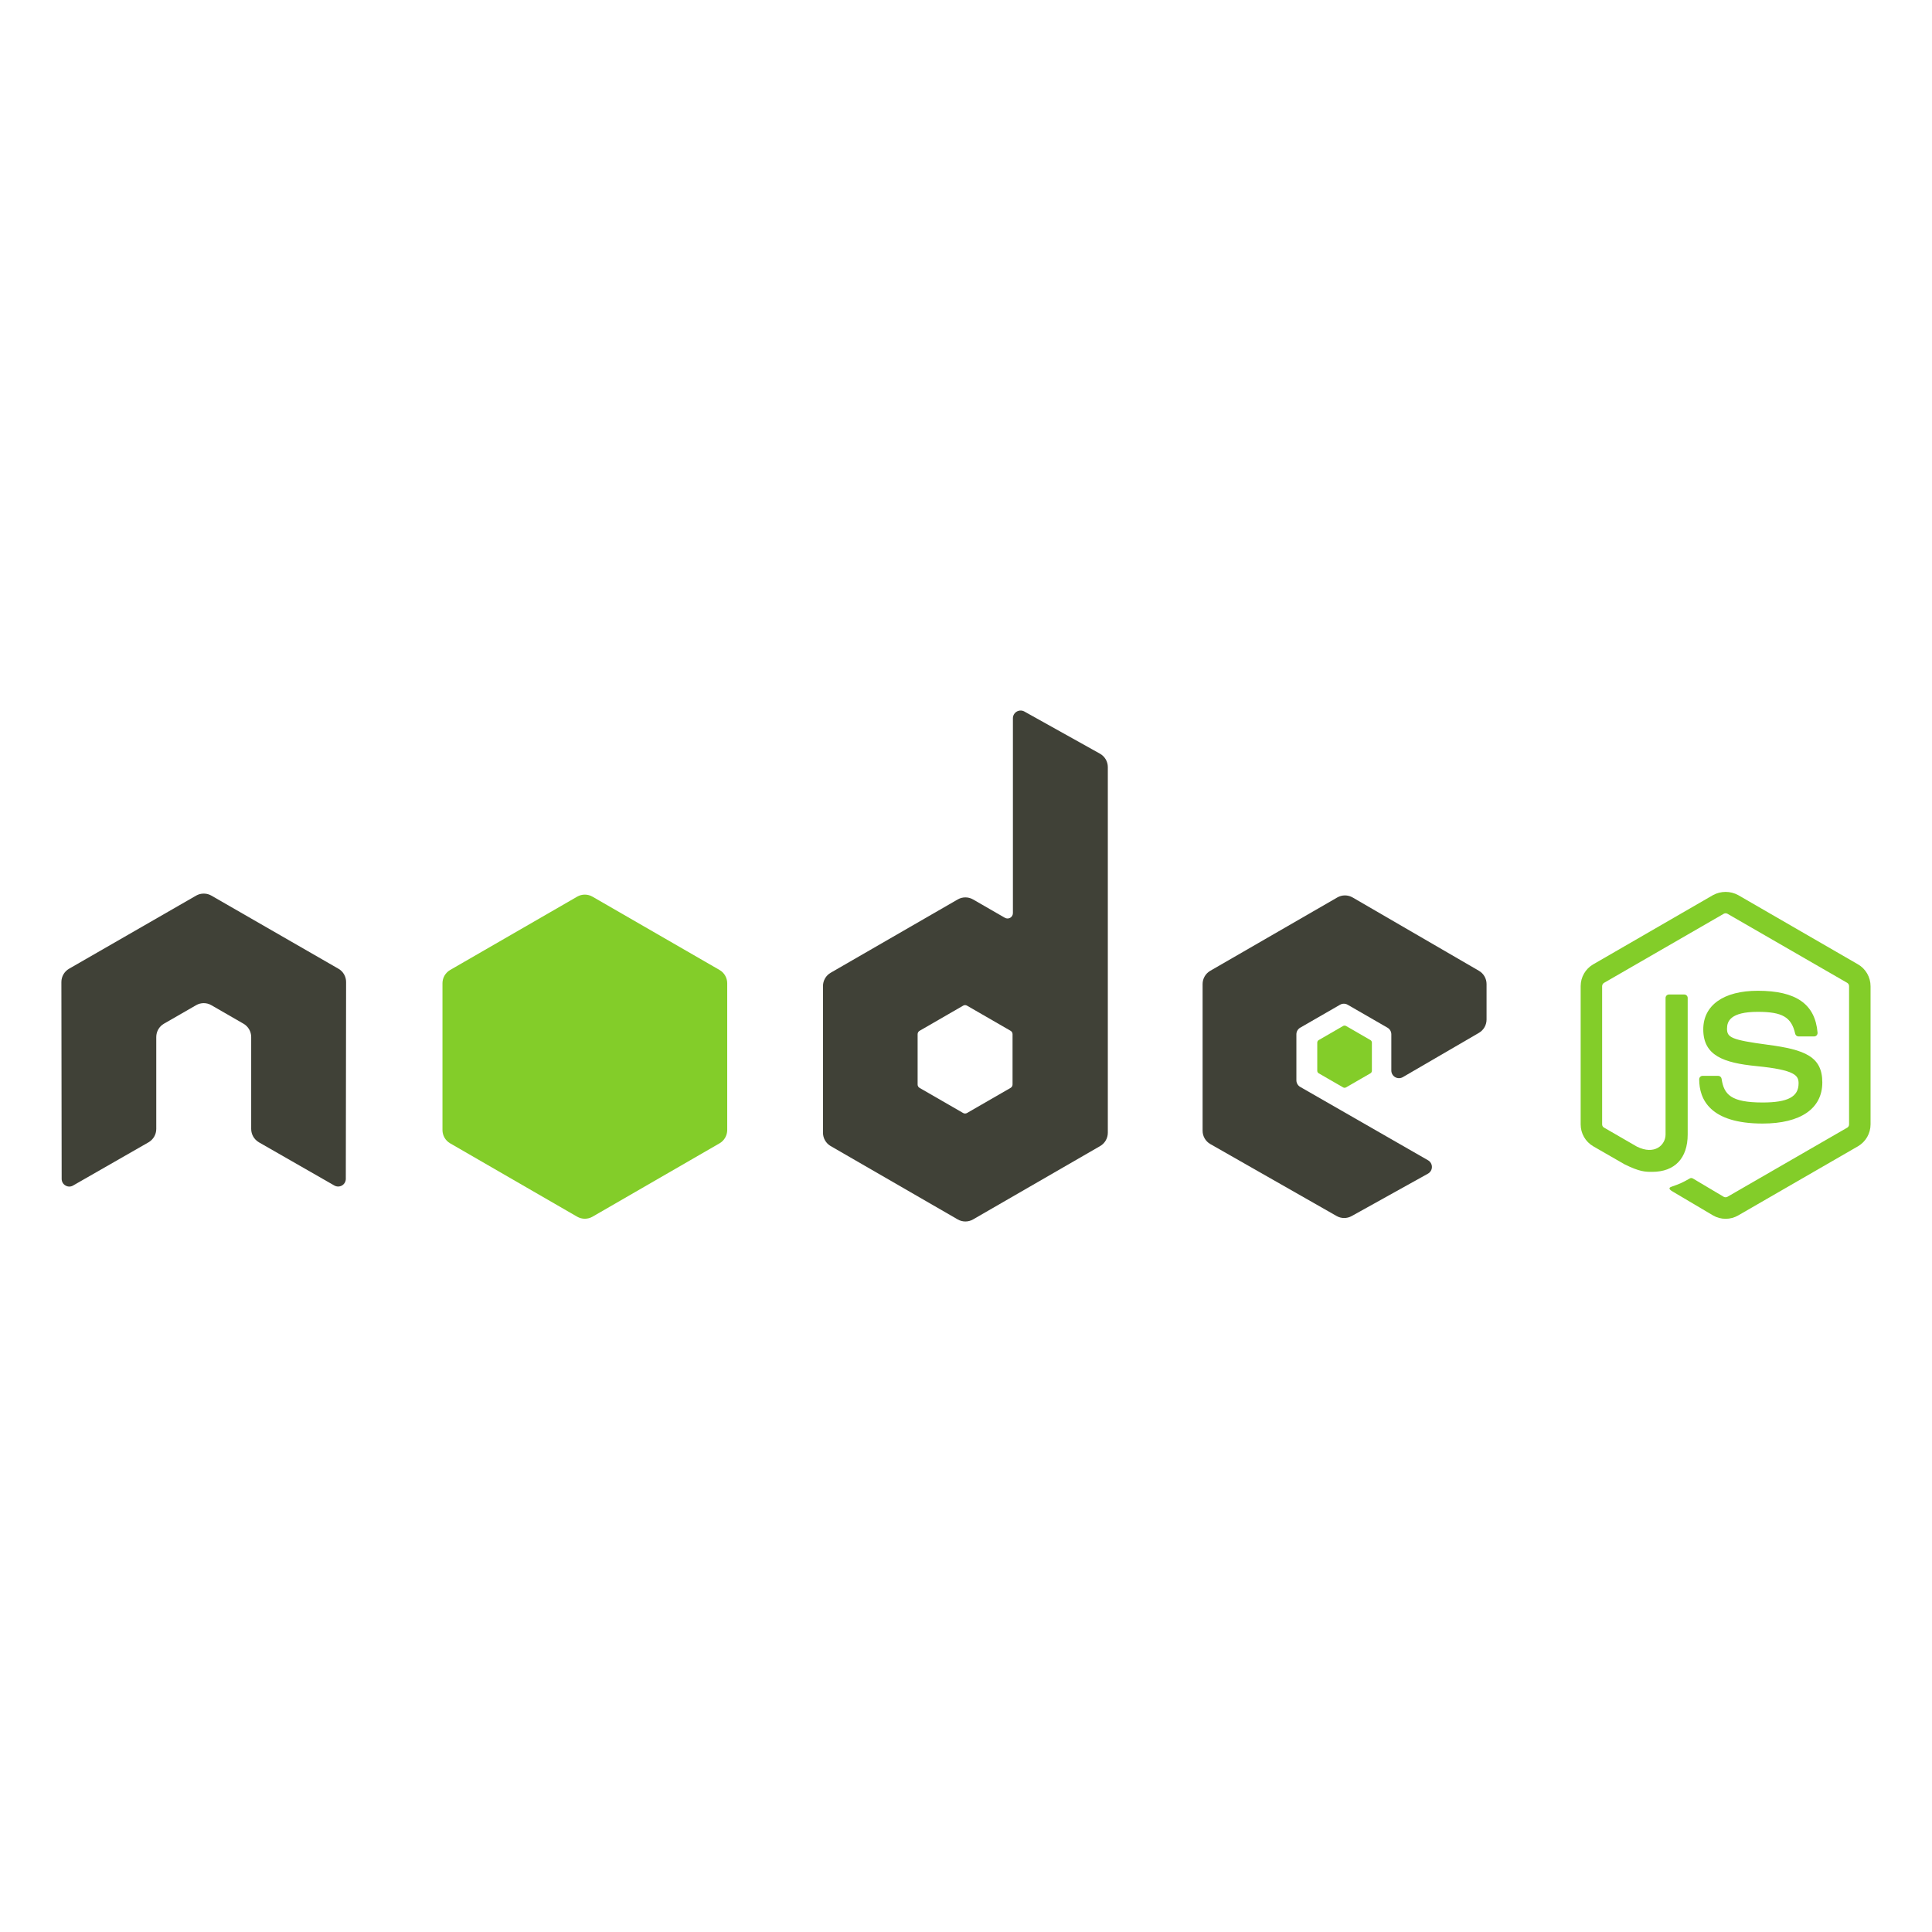
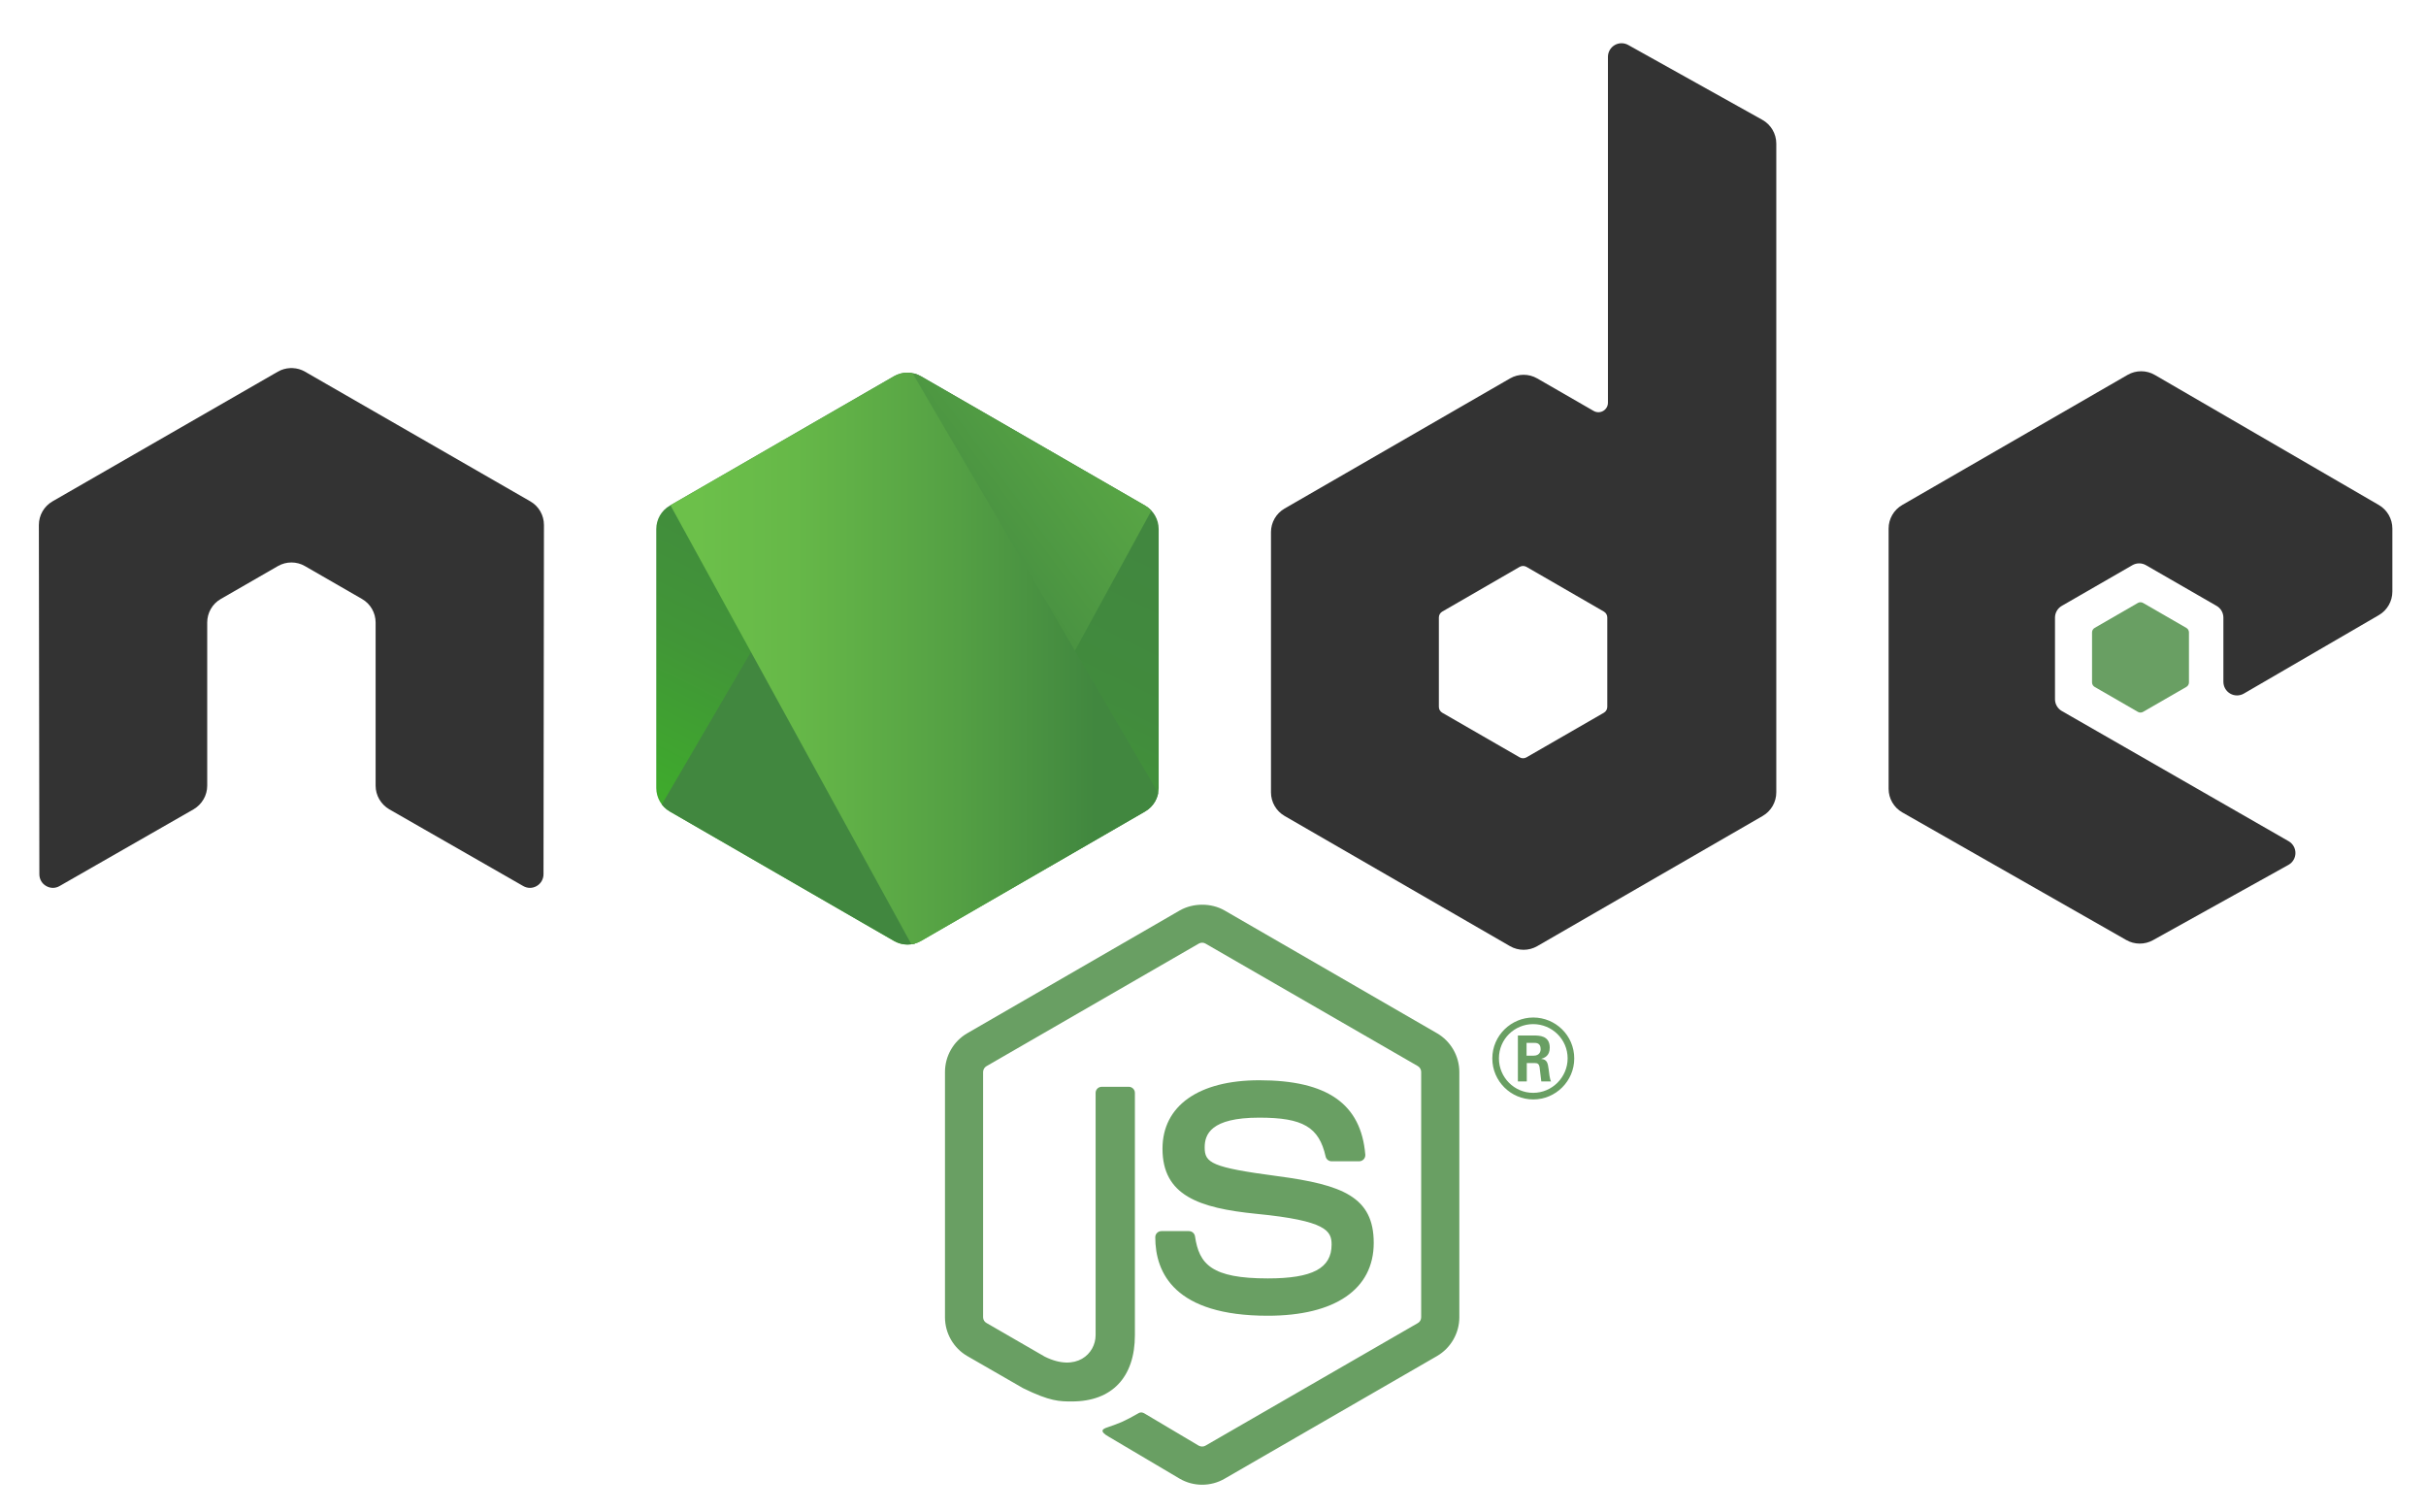
- <svg xmlns="http://www.w3.org/2000/svg" viewBox="0 0 128 128">
-   <path fill="#83CD29" d="M114.325 80.749c-.29 0-.578-.076-.832-.224l-2.65-1.568c-.396-.221-.203-.3-.072-.345.528-.184.635-.227 1.198-.545.059-.033.136-.021.197.015l2.035 1.209a.261.261 0 00.246 0l7.937-4.581a.248.248 0 00.122-.215v-9.16a.256.256 0 00-.123-.219l-7.934-4.577a.254.254 0 00-.245 0l-7.933 4.578a.259.259 0 00-.125.218v9.16c0 .088.049.171.125.212l2.174 1.257c1.18.589 1.903-.105 1.903-.803v-9.045c0-.127.103-.228.23-.228h1.007c.125 0 .229.101.229.228v9.045c0 1.574-.857 2.477-2.35 2.477-.459 0-.82 0-1.828-.496l-2.081-1.198a1.676 1.676 0 01-.832-1.448v-9.16c0-.595.317-1.15.832-1.446l7.937-4.587a1.743 1.743 0 011.667 0l7.937 4.587c.514.297.833.852.833 1.446v9.16a1.68 1.68 0 01-.833 1.448l-7.937 4.582a1.651 1.651 0 01-.834.223m2.453-6.311c-3.475 0-4.202-1.595-4.202-2.932a.23.23 0 01.23-.229h1.026a.23.23 0 01.228.194c.154 1.045.617 1.572 2.718 1.572 1.671 0 2.383-.378 2.383-1.266 0-.512-.202-.891-2.8-1.146-2.172-.215-3.515-.694-3.515-2.433 0-1.601 1.35-2.557 3.612-2.557 2.543 0 3.801.883 3.96 2.777a.235.235 0 01-.06.176.236.236 0 01-.168.073h-1.031a.228.228 0 01-.223-.179c-.248-1.1-.848-1.451-2.479-1.451-1.825 0-2.037.637-2.037 1.112 0 .577.25.745 2.715 1.071 2.439.323 3.598.779 3.598 2.494.001 1.733-1.441 2.724-3.955 2.724" />
-   <path fill="#404137" d="M97.982 68.43c.313-.183.506-.517.506-.88v-2.354c0-.362-.192-.696-.506-.879l-8.364-4.856a1.017 1.017 0 00-1.019-.002l-8.416 4.859a1.018 1.018 0 00-.508.88v9.716c0 .365.196.703.514.884l8.363 4.765c.308.177.686.178.997.006l5.058-2.812a.508.508 0 00.006-.885l-8.468-4.86a.507.507 0 01-.256-.44v-3.046c0-.182.097-.349.254-.439l2.637-1.52a.505.505 0 01.507 0l2.637 1.52a.507.507 0 01.255.439v2.396a.507.507 0 00.764.44l5.039-2.932" />
-   <path fill="#83CD29" d="M88.984 67.974a.2.2 0 01.195 0l1.615.933c.06.035.097.1.097.169v1.865c0 .07-.037.134-.097.169l-1.615.932a.194.194 0 01-.195 0l-1.614-.932a.194.194 0 01-.098-.169v-1.865c0-.069.037-.134.098-.169l1.614-.933" />
-   <path fill="#404137" d="M67.083 71.854c0 .09-.048.174-.127.22l-2.89 1.666a.251.251 0 01-.254 0l-2.89-1.666a.255.255 0 01-.127-.22v-3.338c0-.09.049-.175.127-.221l2.89-1.668a.248.248 0 01.255 0l2.891 1.668a.258.258 0 01.126.221v3.338zm.781-24.716a.511.511 0 00-.756.444v12.915a.359.359 0 01-.177.308.359.359 0 01-.356 0l-2.108-1.215a1.017 1.017 0 00-1.015 0l-8.418 4.858a1.018 1.018 0 00-.509.881v9.719c0 .363.194.698.508.881l8.418 4.861c.314.182.702.182 1.017 0l8.42-4.861a1.02 1.02 0 00.508-.881V50.821c0-.368-.2-.708-.521-.888l-5.011-2.795" />
-   <path fill="#83CD29" d="M38.238 59.407a1.014 1.014 0 011.016 0l8.418 4.857c.314.182.508.518.508.881v9.722c0 .363-.194.699-.508.881l-8.417 4.861a1.02 1.02 0 01-1.017 0l-8.415-4.861a1.02 1.02 0 01-.508-.881v-9.723c0-.362.194-.698.508-.88l8.415-4.857" />
-   <path fill="#404137" d="M22.93 65.064c0-.366-.192-.702-.508-.883l-8.415-4.843a.99.99 0 00-.464-.133h-.087a.993.993 0 00-.464.133l-8.416 4.843a1.02 1.02 0 00-.509.883l.018 13.04c0 .182.095.351.254.439a.487.487 0 00.505 0l5-2.864c.316-.188.509-.519.509-.882v-6.092c0-.364.192-.699.507-.881l2.13-1.226a.994.994 0 01.508-.137c.174 0 .352.044.507.137l2.128 1.226c.315.182.509.517.509.881v6.092c0 .363.195.696.509.882l5 2.864a.508.508 0 00.76-.439l.019-13.04" />
+ <svg xmlns="http://www.w3.org/2000/svg" xmlns:xlink="http://www.w3.org/1999/xlink" enable-background="new 0 0 456 284" id="Layer_1" version="1.1" viewBox="0 0 456 284" xml:space="preserve">
+   <g>
+     <path d="M225.953,279.054c-1.46,0-2.912-0.381-4.19-1.121l-13.339-7.892c-1.991-1.115-1.018-1.509-0.362-1.738   c2.657-0.922,3.195-1.135,6.031-2.743c0.295-0.166,0.687-0.103,0.992,0.076l10.247,6.084c0.372,0.206,0.896,0.206,1.237,0   l39.95-23.058c0.372-0.212,0.61-0.64,0.61-1.081v-46.103c0-0.451-0.239-0.872-0.62-1.101l-39.933-23.038   c-0.368-0.216-0.859-0.216-1.231,0l-39.923,23.045c-0.388,0.222-0.634,0.657-0.634,1.094v46.103c0,0.441,0.245,0.859,0.63,1.068   l10.944,6.323c5.938,2.969,9.573-0.528,9.573-4.041v-45.52c0-0.643,0.518-1.151,1.161-1.151h5.066c0.634,0,1.158,0.508,1.158,1.151   v45.52c0,7.925-4.316,12.47-11.829,12.47c-2.309,0-4.127,0-9.202-2.501l-10.476-6.031c-2.587-1.496-4.19-4.293-4.19-7.288v-46.103   c0-2.995,1.602-5.792,4.19-7.281l39.95-23.085c2.528-1.43,5.888-1.43,8.396,0l39.947,23.085c2.587,1.496,4.196,4.286,4.196,7.281   v46.103c0,2.995-1.609,5.782-4.196,7.288l-39.947,23.065C228.882,278.673,227.433,279.054,225.953,279.054z" fill="#699F63" />
+     <path d="M238.293,247.292c-17.482,0-21.144-8.024-21.144-14.755c0-0.64,0.514-1.151,1.155-1.151h5.165   c0.577,0,1.058,0.415,1.148,0.979c0.78,5.258,3.105,7.912,13.677,7.912c8.416,0,11.999-1.904,11.999-6.369   c0-2.574-1.015-4.485-14.095-5.766c-10.93-1.081-17.691-3.496-17.691-12.241c0-8.061,6.794-12.868,18.186-12.868   c12.798,0,19.131,4.442,19.933,13.972c0.03,0.328-0.086,0.644-0.305,0.889c-0.219,0.229-0.524,0.368-0.846,0.368h-5.185   c-0.537,0-1.012-0.381-1.121-0.902c-1.244-5.533-4.269-7.301-12.476-7.301c-9.189,0-10.257,3.201-10.257,5.599   c0,2.906,1.261,3.752,13.667,5.394c12.277,1.622,18.109,3.921,18.109,12.549C258.21,242.306,250.952,247.292,238.293,247.292z" fill="#699F63" />
+   </g>
+   <g>
+     <path d="M295.899,198.941c0,4.236-3.463,7.699-7.699,7.699c-4.197,0-7.699-3.422-7.699-7.699   c0-4.359,3.586-7.701,7.699-7.701C292.356,191.24,295.899,194.582,295.899,198.941z M281.744,198.919   c0,3.586,2.892,6.479,6.435,6.479c3.586,0,6.479-2.954,6.479-6.479c0-3.584-2.932-6.436-6.479-6.436   C284.676,192.484,281.744,195.293,281.744,198.919z M285.307,194.622h2.976c1.018,0,3.015,0,3.015,2.282   c0,1.589-1.018,1.914-1.632,2.118c1.184,0.082,1.264,0.856,1.426,1.956c0.083,0.692,0.206,1.874,0.448,2.281h-1.831   c-0.043-0.406-0.328-2.607-0.328-2.728c-0.119-0.49-0.285-0.733-0.895-0.733h-1.506v3.461h-1.672v-8.637H285.307z M286.939,198.41   h1.343c1.098,0,1.304-0.773,1.304-1.221c0-1.183-0.816-1.183-1.264-1.183h-1.383L286.939,198.41L286.939,198.41z" fill="#699F63" />
+   </g>
+   <path d="M102.243,98.677c0-1.841-0.969-3.533-2.558-4.445L57.33,69.857c-0.716-0.421-1.519-0.64-2.332-0.674  c-0.073,0-0.378,0-0.438,0c-0.809,0.033-1.612,0.252-2.339,0.674L9.866,94.232c-1.579,0.912-2.561,2.604-2.561,4.445l0.093,65.635  c0,0.912,0.474,1.762,1.277,2.209c0.786,0.471,1.758,0.471,2.541,0l25.172-14.414c1.592-0.945,2.561-2.614,2.561-4.438v-30.665  c0-1.828,0.968-3.52,2.554-4.428l10.718-6.173c0.799-0.461,1.672-0.687,2.564-0.687c0.872,0,1.768,0.226,2.544,0.687l10.715,6.173  c1.586,0.909,2.558,2.601,2.558,4.428v30.665c0,1.824,0.982,3.503,2.564,4.438l25.165,14.414c0.789,0.471,1.775,0.471,2.558,0  c0.78-0.448,1.271-1.297,1.271-2.209L102.243,98.677z" fill="#333333" />
+   <path d="M306.04,8.451c-0.793-0.441-1.76-0.431-2.543,0.028c-0.781,0.46-1.262,1.299-1.262,2.206v65  c0,0.639-0.342,1.231-0.894,1.551c-0.554,0.32-1.237,0.32-1.792,0l-10.608-6.112c-1.583-0.912-3.53-0.91-5.112,0.002l-42.372,24.453  c-1.584,0.914-2.559,2.603-2.559,4.43v48.916c0,1.828,0.975,3.516,2.558,4.432l42.37,24.471c1.584,0.914,3.534,0.914,5.118,0  l42.376-24.471c1.583-0.915,2.558-2.604,2.558-4.432V26.989c0-1.854-1.003-3.565-2.624-4.469L306.04,8.451z M302.109,132.853  c0,0.456-0.244,0.879-0.64,1.106l-14.548,8.386c-0.395,0.227-0.882,0.227-1.277,0l-14.548-8.386c-0.396-0.227-0.64-0.65-0.64-1.106  v-16.799c0-0.456,0.244-0.879,0.639-1.108l14.548-8.403c0.396-0.229,0.884-0.229,1.28,0l14.548,8.403  c0.395,0.229,0.639,0.652,0.639,1.108L302.109,132.853L302.109,132.853z" fill="#333333" />
+   <g>
+     <path d="M447.131,115.615c1.576-0.915,2.546-2.601,2.546-4.424V99.337c0-1.823-0.97-3.51-2.548-4.425L405.03,70.469   c-1.584-0.921-3.54-0.922-5.127-0.007l-42.356,24.453c-1.583,0.914-2.558,2.602-2.558,4.43v48.903c0,1.839,0.987,3.536,2.584,4.445   l42.093,23.985c1.552,0.886,3.455,0.896,5.017,0.028l25.46-14.151c0.808-0.449,1.311-1.297,1.315-2.219   c0.007-0.922-0.484-1.776-1.284-2.236l-42.625-24.465c-0.796-0.456-1.285-1.304-1.285-2.22v-15.326c0-0.914,0.487-1.76,1.28-2.216   l13.266-7.648c0.789-0.456,1.765-0.456,2.554,0l13.273,7.648c0.793,0.456,1.28,1.302,1.28,2.216v12.058   c0,0.916,0.49,1.762,1.282,2.218c0.793,0.458,1.77,0.454,2.561-0.005L447.131,115.615z" fill="#333333" />
+     <path d="M401.842,113.324c0.304-0.176,0.678-0.176,0.982,0l8.13,4.69c0.304,0.176,0.491,0.499,0.491,0.851v9.388   c0,0.352-0.187,0.675-0.491,0.851l-8.13,4.69c-0.304,0.176-0.678,0.176-0.982,0l-8.124-4.69c-0.304-0.176-0.491-0.499-0.491-0.851   v-9.388c0-0.352,0.187-0.675,0.491-0.851L401.842,113.324z" fill="#699F63" />
+   </g>
+   <g>
+     <g>
+       <linearGradient gradientTransform="matrix(1 0 0 -1 0 288.11)" gradientUnits="userSpaceOnUse" id="XMLID_2_" x1="187.702" x2="149.637" y1="199.285" y2="121.633">
+         <stop offset="0" style="stop-color:#41873F" />
+         <stop offset="0.329" style="stop-color:#418B3D" />
+         <stop offset="0.635" style="stop-color:#419637" />
+         <stop offset="0.932" style="stop-color:#3FA92D" />
+         <stop offset="1" style="stop-color:#3FAE2A" />
+       </linearGradient>
+       <path d="M173.12,70.717c-1.574-0.909-3.514-0.909-5.087,0l-42.134,24.314    c-1.576,0.909-2.546,2.588-2.546,4.408v48.666c0,1.818,0.97,3.497,2.544,4.408l42.134,24.334c1.575,0.909,3.515,0.909,5.091,0    l42.124-24.334c1.574-0.91,2.543-2.59,2.543-4.408V99.437c0-1.818-0.97-3.497-2.545-4.406L173.12,70.717z" fill="url(#XMLID_2_)" id="XMLID_143_" />
+     </g>
+     <g>
+       <defs>
+         <path d="M173.12,70.717c-1.574-0.909-3.514-0.909-5.087,0l-42.134,24.314c-1.576,0.909-2.546,2.588-2.546,4.408     v48.666c0,1.818,0.97,3.497,2.544,4.408l42.134,24.334c1.575,0.909,3.515,0.909,5.091,0l42.124-24.334     c1.574-0.91,2.543-2.59,2.543-4.408V99.437c0-1.818-0.97-3.497-2.545-4.406L173.12,70.717z" id="SVGID_1_" />
+       </defs>
+       <clipPath id="SVGID_2_">
+         <use overflow="visible" xlink:href="#SVGID_1_" />
+       </clipPath>
+       <g clip-path="url(#SVGID_2_)">
+         <path d="M167.944,70.717l-42.222,24.314C124.146,95.94,123,97.619,123,99.439v48.666     c0,1.203,0.514,2.339,1.313,3.238l47.44-81.152C170.479,69.877,169.101,70.049,167.944,70.717z" fill="none" />
+         <path d="M171.988,177.339c0.41-0.113,0.81-0.275,1.186-0.492l42.177-24.334c1.574-0.91,2.649-2.59,2.649-4.408     V99.437c0-1.338-0.598-2.598-1.54-3.534L171.988,177.339z" fill="none" />
+         <linearGradient gradientTransform="matrix(1 0 0 -1 0 288.11)" gradientUnits="userSpaceOnUse" id="SVGID_3_" x1="164.157" x2="270.965" y1="158.647" y2="237.562">
+           <stop offset="0.138" style="stop-color:#41873F" />
+           <stop offset="0.403" style="stop-color:#54A044" />
+           <stop offset="0.714" style="stop-color:#66B848" />
+           <stop offset="0.908" style="stop-color:#6CC04A" />
+         </linearGradient>
+         <path d="M215.327,95.031l-42.252-24.314c-0.417-0.241-0.863-0.413-1.322-0.526l-47.44,81.152     c0.409,0.46,0.888,0.861,1.42,1.169l42.323,24.334c1.199,0.692,2.624,0.854,3.931,0.492l44.473-81.436     C216.122,95.568,215.743,95.271,215.327,95.031z" fill="url(#SVGID_3_)" />
+       </g>
+     </g>
+     <g>
+       <defs>
+         <path d="M173.12,70.717c-1.574-0.909-3.514-0.909-5.087,0l-42.134,24.314c-1.576,0.909-2.546,2.588-2.546,4.408     v48.666c0,1.818,0.97,3.497,2.544,4.408l42.134,24.334c1.575,0.909,3.515,0.909,5.091,0l42.124-24.334     c1.574-0.91,2.543-2.59,2.543-4.408V99.437c0-1.818-0.97-3.497-2.545-4.406L173.12,70.717z" id="SVGID_4_" />
+       </defs>
+       <clipPath id="SVGID_5_">
+         <use overflow="visible" xlink:href="#SVGID_4_" />
+       </clipPath>
+       <g clip-path="url(#SVGID_5_)">
+         <path d="M218,148.105V99.437c0-1.818-1.098-3.497-2.673-4.406l-42.252-24.314c-0.485-0.28-1.011-0.463-1.551-0.571     l46.317,79.128C217.94,148.895,218,148.505,218,148.105z" fill="none" />
+         <path d="M125.722,95.031C124.146,95.94,123,97.619,123,99.439v48.666c0,1.818,1.16,3.497,2.733,4.408l42.323,24.334     c0.995,0.574,2.146,0.784,3.256,0.632l-45.337-82.594L125.722,95.031z" fill="none" />
+         <linearGradient gradientTransform="matrix(1 0 0 -1 0 288.11)" gradientUnits="userSpaceOnUse" id="SVGID_6_" x1="121.862" x2="219.279" y1="226.166" y2="226.166">
+           <stop offset="0.092" style="stop-color:#6CC04A" />
+           <stop offset="0.286" style="stop-color:#66B848" />
+           <stop offset="0.597" style="stop-color:#54A044" />
+           <stop offset="0.862" style="stop-color:#41873F" />
+         </linearGradient>
+         <polygon fill="url(#SVGID_6_)" points="166.627,61.779 166.047,62.11 166.821,62.11    " />
+         <linearGradient gradientTransform="matrix(1 0 0 -1 0 288.11)" gradientUnits="userSpaceOnUse" id="SVGID_7_" x1="121.862" x2="219.279" y1="164.348" y2="164.348">
+           <stop offset="0.092" style="stop-color:#6CC04A" />
+           <stop offset="0.286" style="stop-color:#66B848" />
+           <stop offset="0.597" style="stop-color:#54A044" />
+           <stop offset="0.862" style="stop-color:#41873F" />
+         </linearGradient>
+         <path d="M215.351,152.513c1.228-0.71,2.144-1.891,2.491-3.238l-46.317-79.128     c-1.209-0.241-2.492-0.058-3.581,0.571l-41.968,24.168l45.337,82.594c0.647-0.088,1.281-0.298,1.861-0.632L215.351,152.513z" fill="url(#SVGID_7_)" />
+         <linearGradient gradientTransform="matrix(1 0 0 -1 0 288.11)" gradientUnits="userSpaceOnUse" id="SVGID_8_" x1="121.862" x2="219.279" y1="136.537" y2="136.537">
+           <stop offset="0.092" style="stop-color:#6CC04A" />
+           <stop offset="0.286" style="stop-color:#66B848" />
+           <stop offset="0.597" style="stop-color:#54A044" />
+           <stop offset="0.862" style="stop-color:#41873F" />
+         </linearGradient>
+         <polygon fill="url(#SVGID_8_)" points="219.279,151.73 219,151.253 219,151.892    " />
+         <linearGradient gradientTransform="matrix(1 0 0 -1 0 288.11)" gradientUnits="userSpaceOnUse" id="SVGID_9_" x1="121.862" x2="219.279" y1="123.968" y2="123.968">
+           <stop offset="0.092" style="stop-color:#6CC04A" />
+           <stop offset="0.286" style="stop-color:#66B848" />
+           <stop offset="0.597" style="stop-color:#54A044" />
+           <stop offset="0.862" style="stop-color:#41873F" />
+         </linearGradient>
+         <path d="M215.351,152.513l-42.177,24.334c-0.58,0.335-1.214,0.544-1.861,0.632l0.84,1.53L219,151.892     v-0.639l-1.158-1.978C217.495,150.622,216.579,151.802,215.351,152.513z" fill="url(#SVGID_9_)" />
+         <linearGradient gradientTransform="matrix(1 0 0 -1 0 288.11)" gradientUnits="userSpaceOnUse" id="SVGID_10_" x1="233.472" x2="173.391" y1="201.588" y2="79.023">
+           <stop offset="0" style="stop-color:#41873F" />
+           <stop offset="0.329" style="stop-color:#418B3D" />
+           <stop offset="0.635" style="stop-color:#419637" />
+           <stop offset="0.932" style="stop-color:#3FA92D" />
+           <stop offset="1" style="stop-color:#3FAE2A" />
+         </linearGradient>
+         <path d="M215.351,152.513l-42.177,24.334c-0.58,0.335-1.214,0.544-1.861,0.632l0.84,1.53L219,151.892     v-0.639l-1.158-1.978C217.495,150.622,216.579,151.802,215.351,152.513z" fill="url(#SVGID_10_)" />
+       </g>
+     </g>
+   </g>
</svg>
